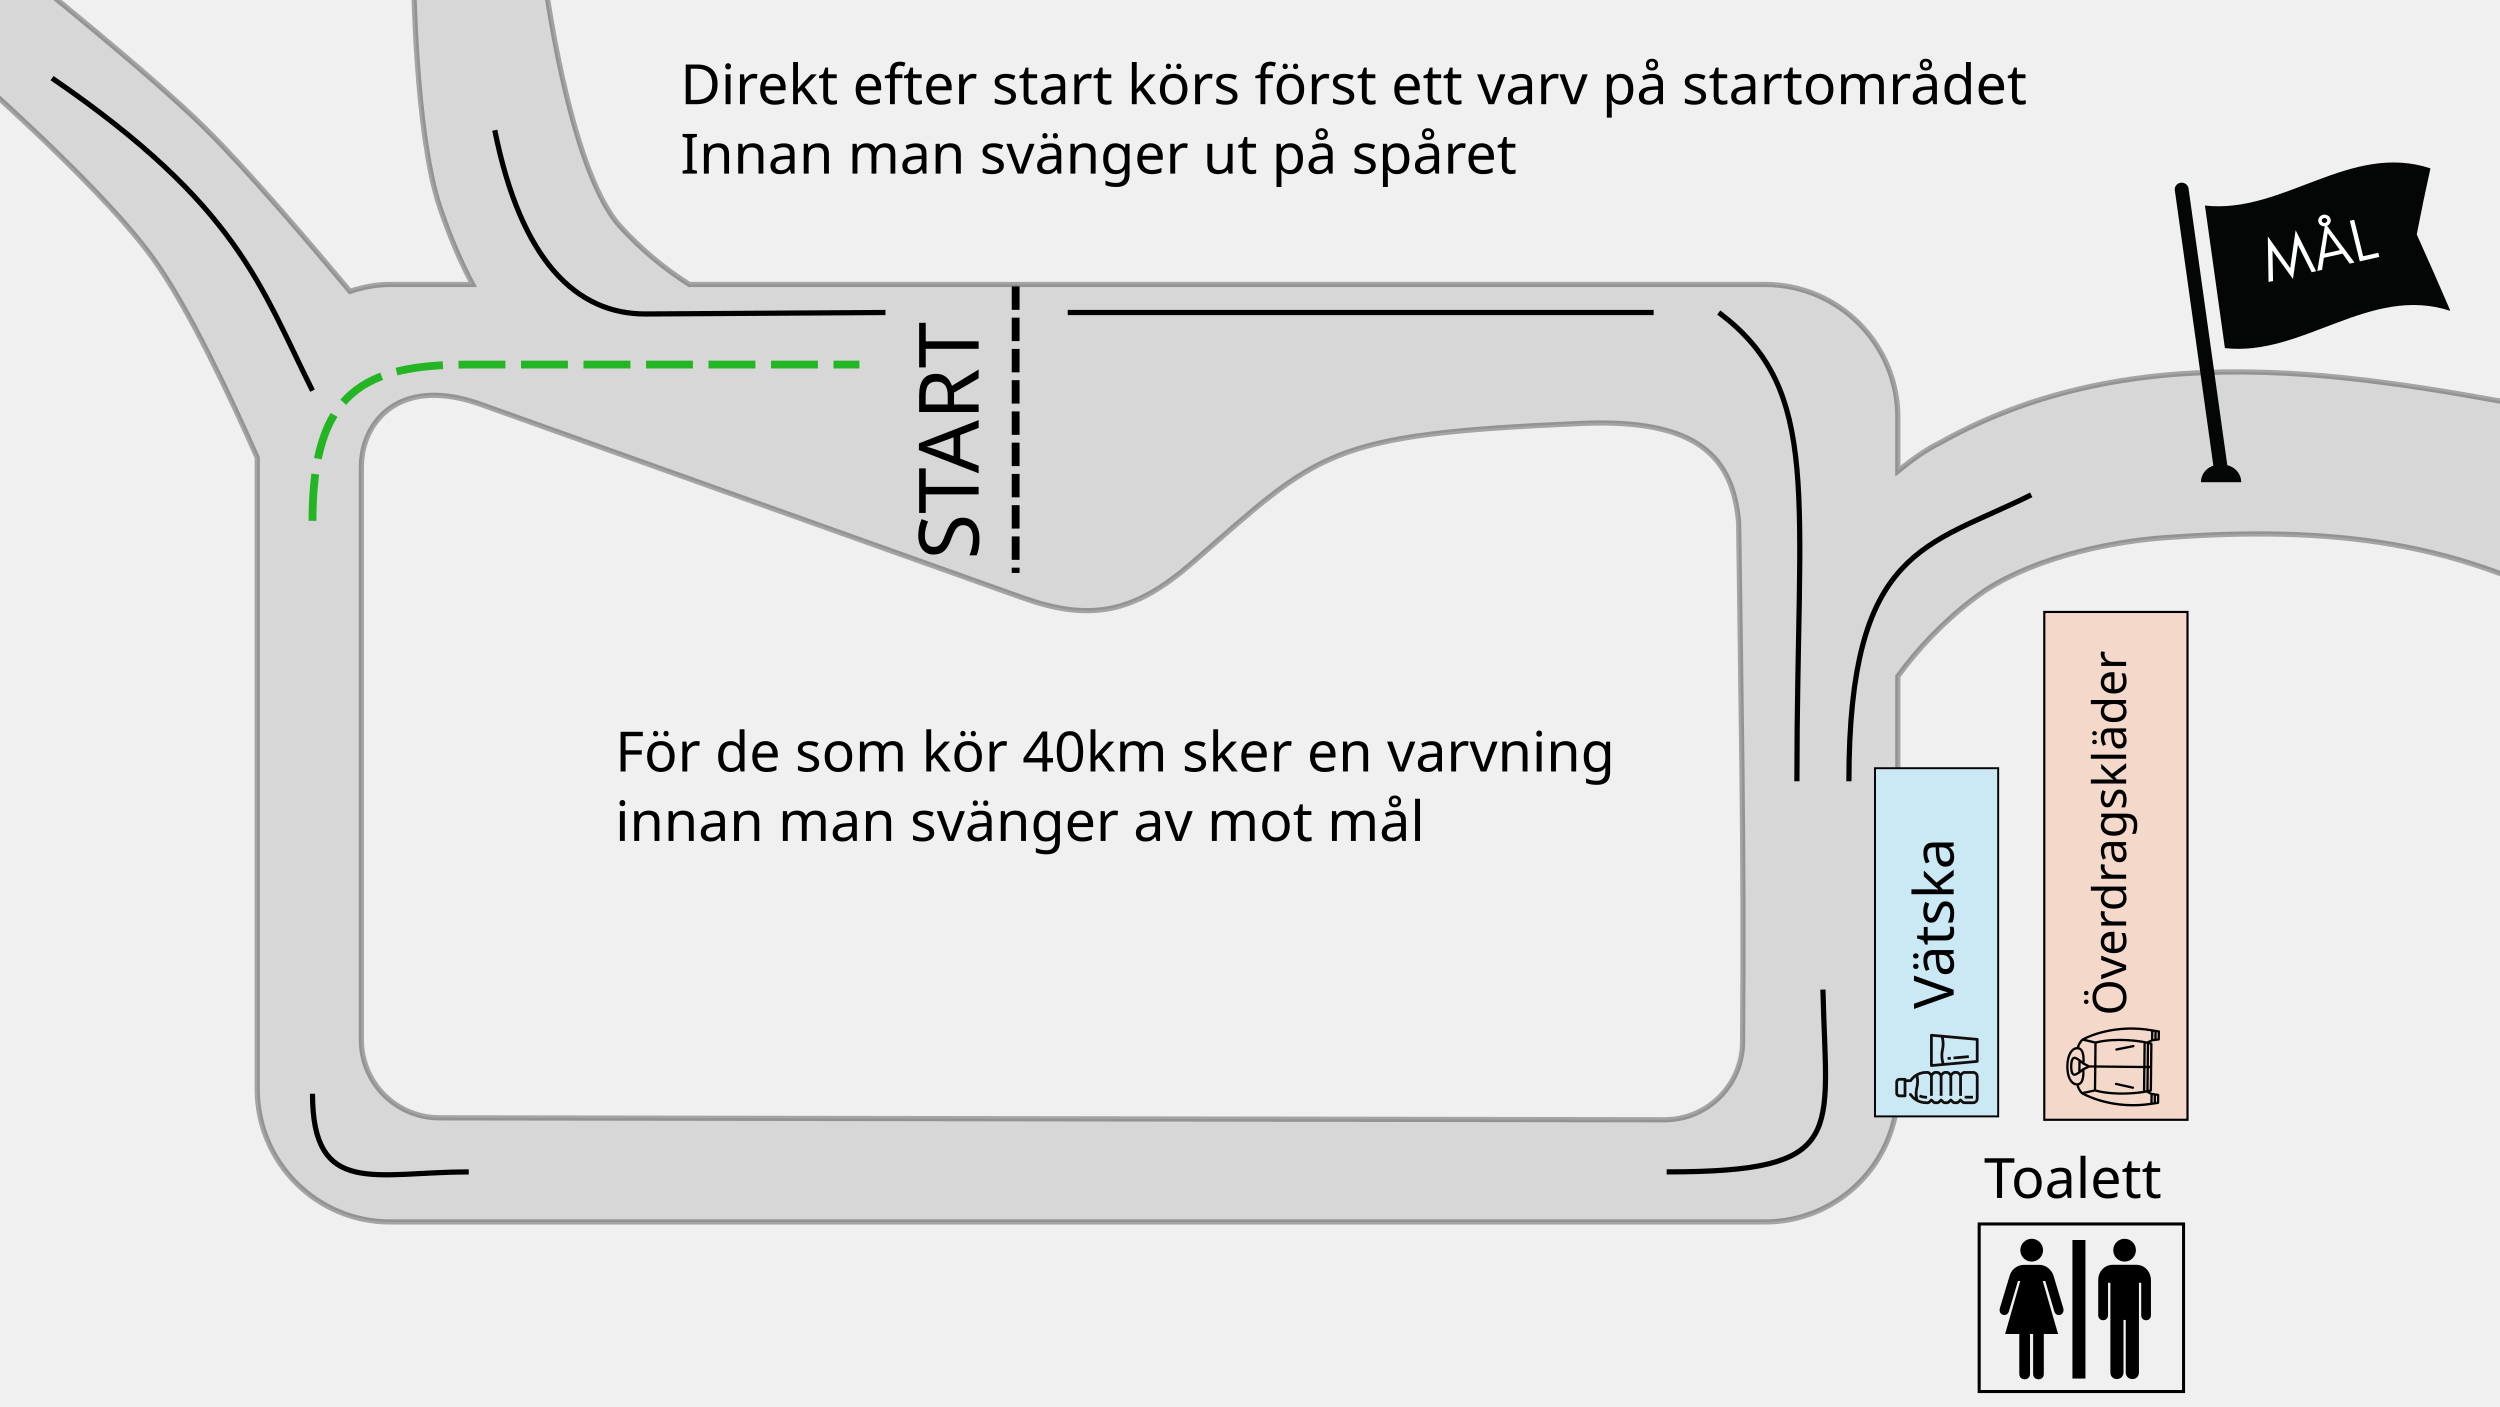
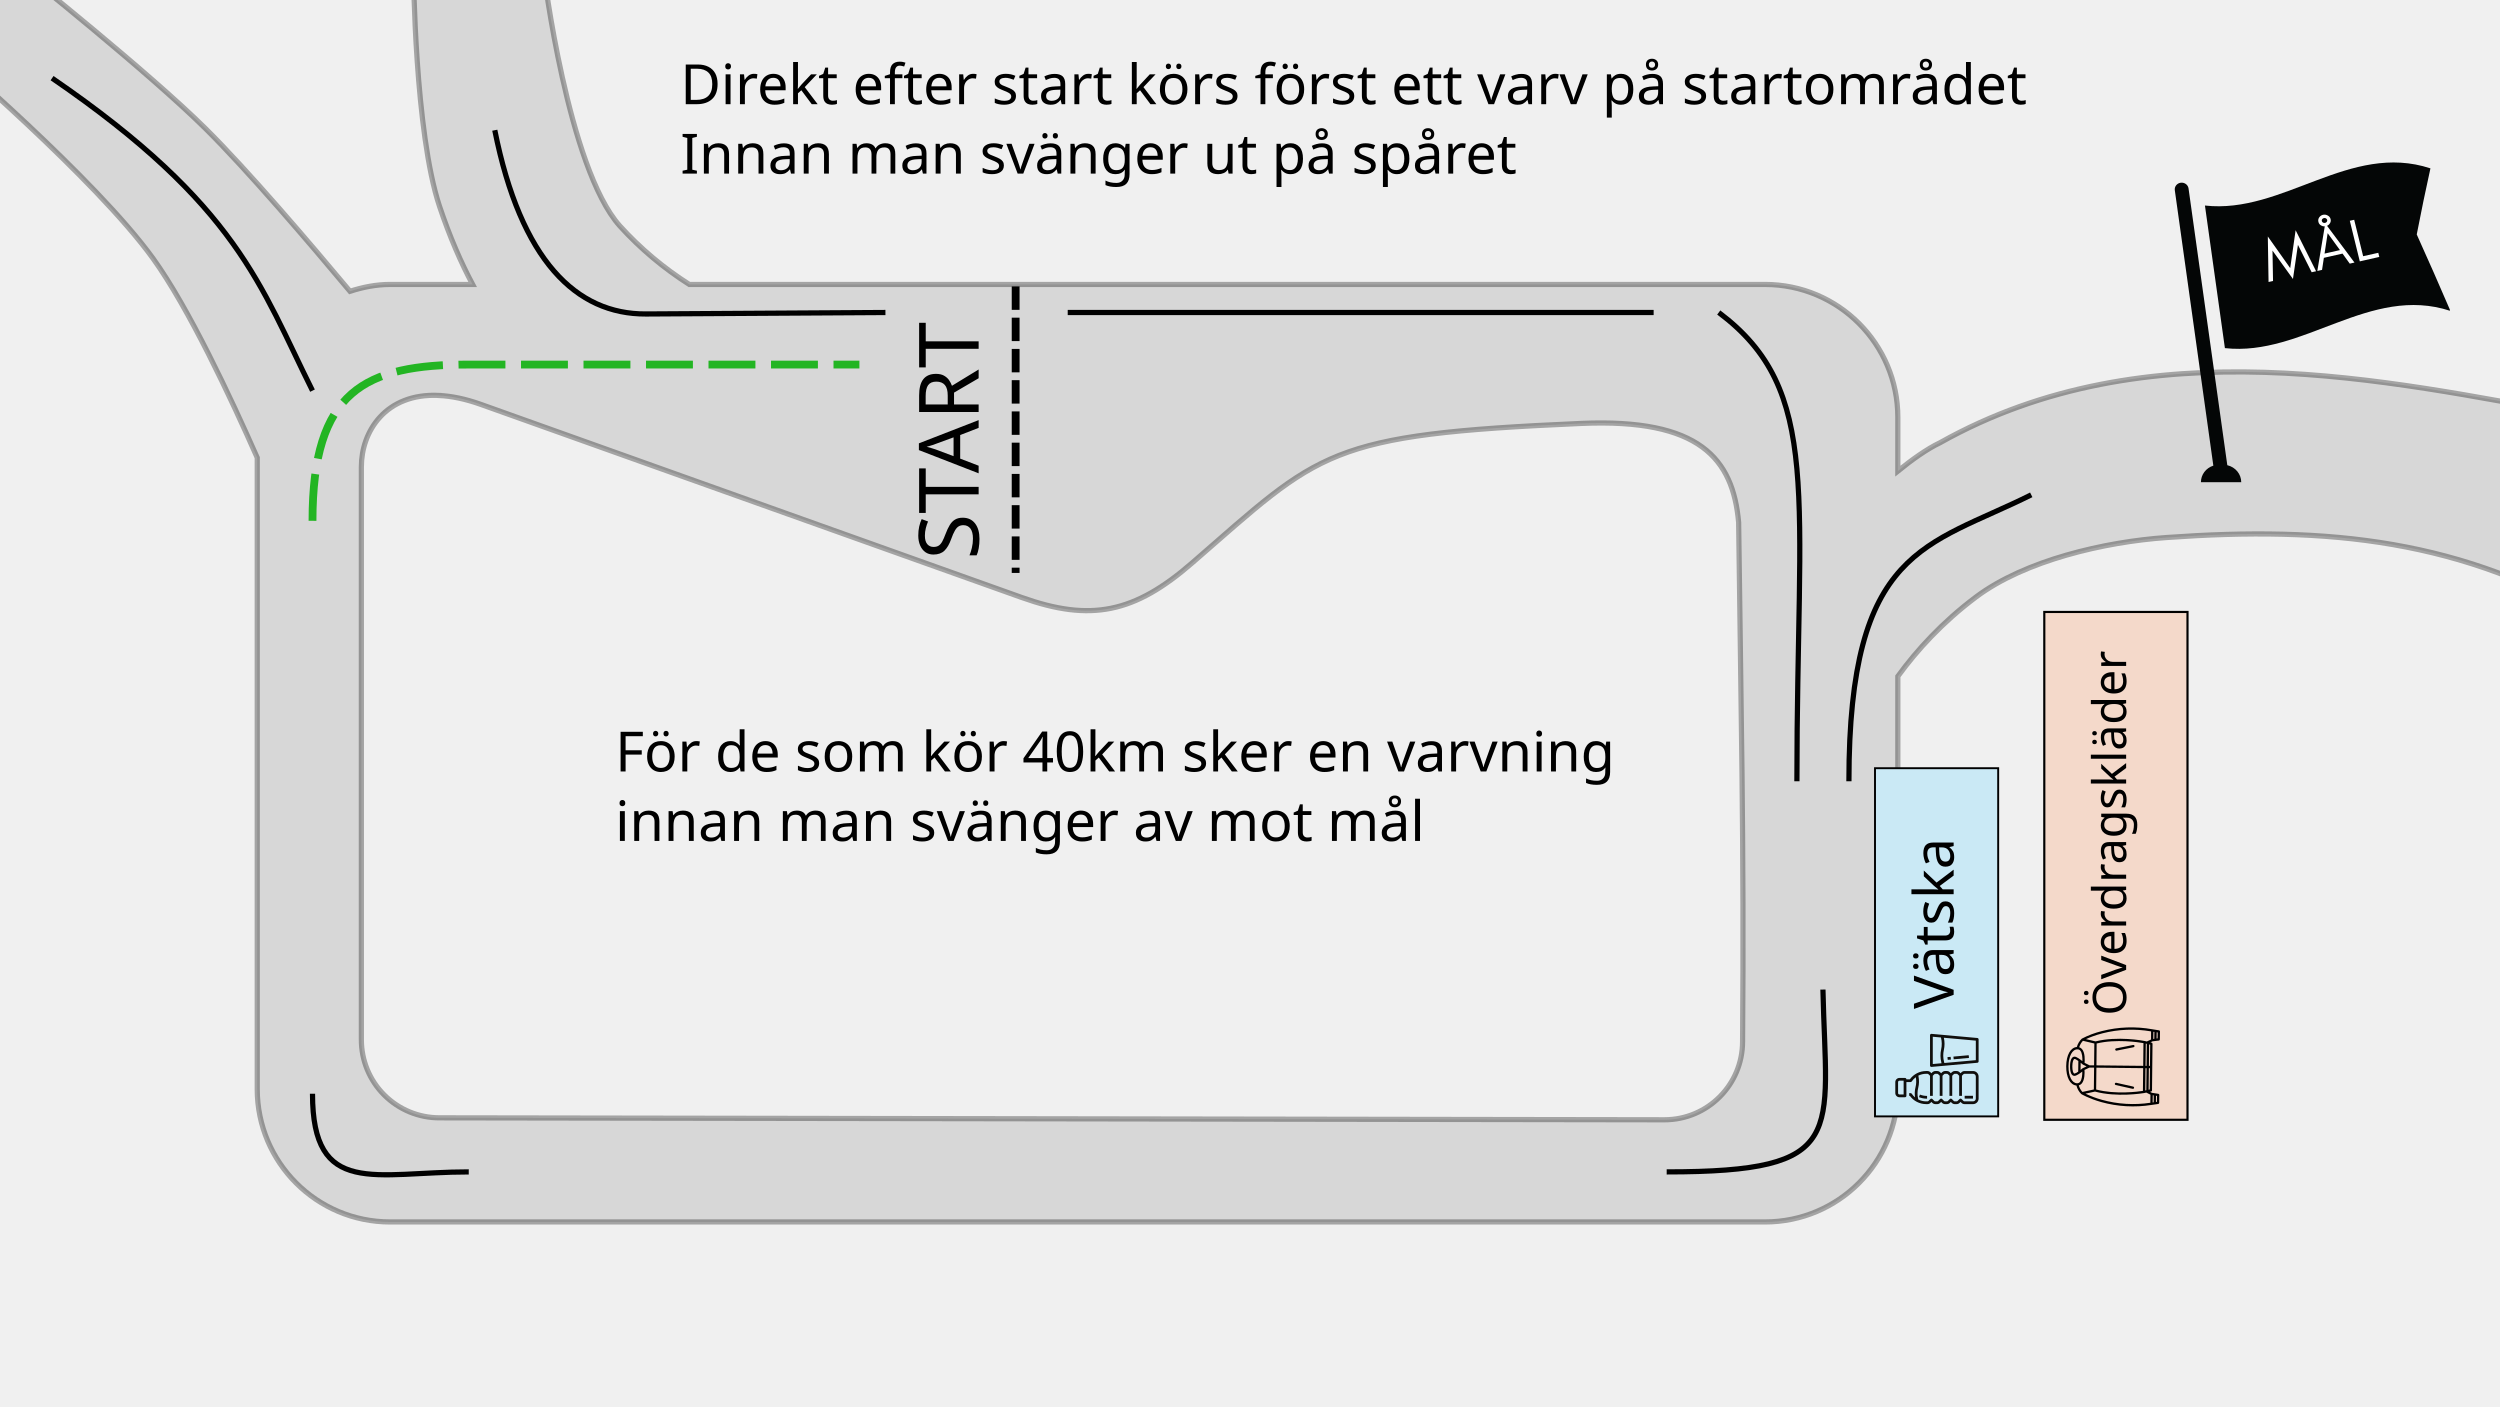
- <svg xmlns="http://www.w3.org/2000/svg" xmlns:xlink="http://www.w3.org/1999/xlink" xml:space="preserve" viewBox="0 0 508 285.75">
-   <defs>
+ <svg xmlns="http://www.w3.org/2000/svg" xmlns:xlink="http://www.w3.org/1999/xlink" xml:space="preserve" viewBox="0 0 508 285.75" version="1.1" id="svg129">
+   <defs id="defs3">
    <path id="a" fill="context-stroke" fill-rule="evenodd" stroke-linejoin="round" stroke-width=".63" d="M8.72 4.03-2.21.02 8.72-4a6.84 6.84 0 0 0 0 8.03z" />
  </defs>
-   <defs>
+   <defs id="defs29">
    <clipPath id="d">
-       <path d="M140 104.16h25V128h-25Zm0 0" />
+       <path d="M140 104.16h25V128h-25Zm0 0" id="path5" />
    </clipPath>
    <clipPath id="e">
-       <path d="M221 130h54.68v119H221Zm0 0" />
+       <path d="M221 130h54.68v119H221Zm0 0" id="path8" />
    </clipPath>
    <clipPath id="f">
-       <path d="M236 104.16h25V128h-25Zm0 0" />
+       <path d="M236 104.16h25V128h-25Zm0 0" id="path11" />
    </clipPath>
    <clipPath id="g">
-       <path d="M82.82 137.22H102v47.97H82.82Zm0 0" />
+       <path d="M82.82 137.22H102v47.97H82.82Zm0 0" id="path14" />
    </clipPath>
    <clipPath id="h">
-       <path d="M104 157h19.32v28.2H104Zm0 0" />
+       <path d="M104 157h19.32v28.2H104Zm0 0" id="path17" />
    </clipPath>
    <clipPath id="i">
-       <path d="M90 39.18h222.45V216H90Zm0 0" />
+       <path d="M90 39.18h222.45V216H90Zm0 0" id="path20" />
    </clipPath>
    <marker id="c" orient="auto" overflow="visible" refX="0" refY="0">
-       <use xlink:href="#a" fill-rule="evenodd" stroke-linejoin="round" stroke-width=".63" transform="matrix(-1.1 0 0 -1.1 -1.1 0)" />
+       <use xlink:href="#a" fill-rule="evenodd" stroke-linejoin="round" stroke-width=".63" transform="matrix(-1.1 0 0 -1.1 -1.1 0)" id="use23" />
    </marker>
    <marker id="b" orient="auto" overflow="visible" refX="0" refY="0">
-       <use xlink:href="#a" fill-rule="evenodd" stroke-linejoin="round" stroke-width=".63" transform="translate(1.1) scale(1.1)" />
+       <use xlink:href="#a" fill-rule="evenodd" stroke-linejoin="round" stroke-width=".63" transform="translate(1.1) scale(1.1)" id="use26" />
    </marker>
  </defs>
-   <g stroke="#000" stroke-width="1.06">
-     <path fill="#858585" fill-opacity=".24" stroke-opacity=".32" d="m4.64-5.7-15.87 15.88S19.43 36.33 31.1 52.52C38.33 62.54 46.88 80.78 52.27 93v128.3a27 27 0 0 0 27 27h279.37a27 27 0 0 0 27-27v-83.87c3.88-5.33 9.05-11 15.88-16.12 9.98-7.48 26.2-11.2 38.64-12.08 32.89-2.36 60.48.37 88.36 17.37l-5.3-42.33c-38.31-6.87-86.8-17.99-129 5.69-2.67 1.27-5.71 3.45-8.58 5.77V84.8a27 27 0 0 0-27-27H140.07a68.9 68.9 0 0 1-14.12-11.88C115.38 34.09 110.48-5.7 110.48-5.7H84.02s.27 32.56 5.29 47.62c2.1 6.28 4.4 11.5 6.73 15.88H79.27c-2.86 0-5.56.56-8.15 1.39-8.1-9.69-20.87-24.67-29.44-33.14C30.13 14.62 4.64-5.7 4.64-5.7Zm84.57 86.06c2.5.12 5.33.68 8.49 1.81l109.92 39.24c13.98 4.99 22.87 3.2 34.64-7.04 26.15-22.7 27.07-26.07 79.06-28.33 24.07-1.05 30.81 7.14 31.97 20.1.42 34.18 1.14 66.41.8 105.53a15.88 15.88 0 0 1-15.87 15.87l-248.91-.4a15.85 15.85 0 0 1-15.88-15.87V94.85c0-7.15 4.9-15.02 15.78-14.5z" color="#000" />
-     <path fill="none" d="M216.96 63.5h119.06" />
+   <g stroke="#000" stroke-width="1.06" id="g35">
+     <path fill="#858585" fill-opacity=".24" stroke-opacity=".32" d="m4.64-5.7-15.87 15.88S19.43 36.33 31.1 52.52C38.33 62.54 46.88 80.78 52.27 93v128.3a27 27 0 0 0 27 27h279.37a27 27 0 0 0 27-27v-83.87c3.88-5.33 9.05-11 15.88-16.12 9.98-7.48 26.2-11.2 38.64-12.08 32.89-2.36 60.48.37 88.36 17.37l-5.3-42.33c-38.31-6.87-86.8-17.99-129 5.69-2.67 1.27-5.71 3.45-8.58 5.77V84.8a27 27 0 0 0-27-27H140.07a68.9 68.9 0 0 1-14.12-11.88C115.38 34.09 110.48-5.7 110.48-5.7H84.02s.27 32.56 5.29 47.62c2.1 6.28 4.4 11.5 6.73 15.88H79.27c-2.86 0-5.56.56-8.15 1.39-8.1-9.69-20.87-24.67-29.44-33.14C30.13 14.62 4.64-5.7 4.64-5.7Zm84.57 86.06c2.5.12 5.33.68 8.49 1.81l109.92 39.24c13.98 4.99 22.87 3.2 34.64-7.04 26.15-22.7 27.07-26.07 79.06-28.33 24.07-1.05 30.81 7.14 31.97 20.1.42 34.18 1.14 66.41.8 105.53a15.88 15.88 0 0 1-15.87 15.87l-248.91-.4a15.85 15.85 0 0 1-15.88-15.87V94.85c0-7.15 4.9-15.02 15.78-14.5z" color="#000" id="path31" />
+     <path fill="none" d="M216.96 63.5h119.06" id="path33" />
  </g>
-   <path fill="none" stroke="#23b523" stroke-dasharray="9.53 3.17" stroke-width="1.59" marker-start="url(#b)" d="M63.5 105.83c0-26.45 10.58-31.75 31.75-31.75h79.38" />
-   <path fill="none" stroke="#000" stroke-width="1.06" marker-end="url(#c)" d="M63.5 222.25c0 21.17 12.71 15.88 31.75 15.88" />
-   <path fill="none" stroke="#000" stroke-width="1.06" marker-end="url(#c)" d="M338.67 238.13c37.04 0 32.4-7.5 31.75-37.05" />
-   <path fill="none" stroke="#000" stroke-width="1.06" marker-end="url(#c)" d="M375.7 158.75c0-47.63 15.88-47.63 37.05-58.2" />
-   <path fill="none" stroke="#000" stroke-width="1.06" marker-end="url(#c)" d="m179.92 63.5-48.66.3c-14.18.08-25.43-10.88-30.72-37.34" />
-   <path fill="none" stroke="#000" stroke-dasharray="4.76 1.59" stroke-width="1.59" d="M206.38 58.2v58.22" />
-   <text xml:space="preserve" x="-113.7" y="198.86" stroke-width=".26" font-family="sans-serif" font-size="16.93" style="line-height:1.25" transform="rotate(-90)">
-     <tspan x="-113.7" y="198.86">START</tspan>
+   <path fill="none" stroke="#23b523" stroke-dasharray="9.53 3.17" stroke-width="1.59" marker-start="url(#b)" d="M63.5 105.83c0-26.45 10.58-31.75 31.75-31.75h79.38" id="path37" />
+   <path fill="none" stroke="#000" stroke-width="1.06" marker-end="url(#c)" d="M63.5 222.25c0 21.17 12.71 15.88 31.75 15.88" id="path39" />
+   <path fill="none" stroke="#000" stroke-width="1.06" marker-end="url(#c)" d="M338.67 238.13c37.04 0 32.4-7.5 31.75-37.05" id="path41" />
+   <path fill="none" stroke="#000" stroke-width="1.06" marker-end="url(#c)" d="M375.7 158.75c0-47.63 15.88-47.63 37.05-58.2" id="path43" />
+   <path fill="none" stroke="#000" stroke-width="1.06" marker-end="url(#c)" d="m179.92 63.5-48.66.3c-14.18.08-25.43-10.88-30.72-37.34" id="path45" />
+   <path fill="none" stroke="#000" stroke-dasharray="4.76 1.59" stroke-width="1.59" d="M206.38 58.2v58.22" id="path47" />
+   <text xml:space="preserve" x="-113.7" y="198.86" stroke-width=".26" font-family="sans-serif" font-size="16.93" style="line-height:1.25" transform="rotate(-90)" id="text51">
+     <tspan x="-113.7" y="198.86" id="tspan49">START</tspan>
  </text>
-   <path fill="none" stroke="#000" stroke-width="1.06" marker-end="url(#c)" d="M10.58 15.88C48.42 41.8 52.92 58.2 63.5 79.38" />
-   <path fill="none" stroke="#000" stroke-width=".62" d="M402.17 248.71h41.53v34.05h-41.53z" />
-   <path fill="none" d="M375.5 223.74h88.48v88.88H375.5z" />
-   <path d="M421.12 280.12h2.64v-28.15h-2.64zm0 0" />
-   <g clip-path="url(#d)" transform="matrix(.1966 0 0 .1975 382.88 231.15)">
-     <path d="M152.43 127.62a11.75 11.75 0 0 0 11.71-11.75 11.79 11.79 0 0 0-11.71-11.73 11.81 11.81 0 0 0-11.8 11.73 11.78 11.78 0 0 0 11.8 11.75" />
+   <path fill="none" stroke="#000" stroke-width="1.06" marker-end="url(#c)" d="M10.58 15.88C48.42 41.8 52.92 58.2 63.5 79.38" id="path53" />
+   <path fill="none" d="M375.5 223.74h88.48v88.88H375.5z" id="path57" />
+   <path fill="#cae9f5" stroke="#000" stroke-width=".39" d="M381 156.1h25.03v70.75H381z" id="path75" />
+   <path fill="#f4d9ca" stroke="#000" stroke-width=".44" d="M415.4 124.35h29.1v103.19h-29.1z" id="path77" />
+   <g clip-path="url(#g)" transform="rotate(-90 295.15 -41.57) scale(.3528)" id="g81">
+     <path fill="#100f0d" d="M100.29 155.73a.8.8 0 0 1-.24.57l-.89.9H87.6v1.6h11.57l.9.9c.14.14.23.34.23.55v1.08a.8.8 0 0 1-.24.56l-.89.9H87.6v1.6h11.57l.9.9a.8.8 0 0 1 .23.56v1.08a.8.8 0 0 1-.24.56l-.89.9H87.6v1.6h11.57l.9.9a.8.8 0 0 1 .23.56v1.07a.8.8 0 0 1-.24.57l-.89.9H87.6v1.6h11.57l.9.89a.8.8 0 0 1 .23.57v4.93c0 .88-.72 1.6-1.6 1.6H86a1.6 1.6 0 0 1-1.58-1.6v-4.93a.8.8 0 0 1 .23-.57l1.13-1.13a.81.81 0 0 0 0-1.13l-1.13-1.13a.8.8 0 0 1-.23-.57v-1.07a.8.8 0 0 1 .23-.57l1.13-1.13a.81.81 0 0 0 0-1.13l-1.13-1.13a.8.8 0 0 1-.23-.56v-1.08a.8.8 0 0 1 .23-.56l1.13-1.13a.81.81 0 0 0 0-1.14l-1.13-1.13a.8.8 0 0 1-.23-.56v-1.08c0-.21.08-.41.23-.56l1.13-1.13a.8.8 0 0 0 .23-.57.8.8 0 0 0-.23-.56l-1.13-1.13a.8.8 0 0 1-.23-.57v-.77c0-1.56.37-3.12 1.07-4.51l.57-.13a13.4 13.4 0 0 1 6.16.08 14.85 14.85 0 0 0 6.58.16l.43-.09a9.97 9.97 0 0 1 1.07 4.5zM88.38 139.6c0-.44.35-.8.8-.8h6.34c.44 0 .8.36.8.8v2.4h-7.94zm8.73 5.98v-1.98a.8.8 0 0 0 .8-.8v-3.2a2.4 2.4 0 0 0-2.39-2.4h-6.35a2.4 2.4 0 0 0-2.38 2.4v3.2c0 .44.36.8.8.8h7.93v2.4c0 .27.14.52.36.66a9.9 9.9 0 0 1 2.45 2.36c-1.89.36-3.87.3-5.73-.17a15 15 0 0 0-5.89-.28 9.8 9.8 0 0 1 2.11-1.9.8.8 0 0 0 .35-.67v-.8H87.6v.38a11.36 11.36 0 0 0-3.4 3.92 11.65 11.65 0 0 0-1.37 5.46v.77c0 .64.25 1.25.7 1.7l.56.56-.56.57c-.45.45-.7 1.05-.7 1.7v1.07c0 .64.25 1.24.7 1.7l.56.56-.56.57c-.45.45-.7 1.05-.7 1.7v1.07c0 .64.25 1.24.7 1.7l.56.56-.56.56c-.45.46-.7 1.06-.7 1.7v1.07c0 .64.25 1.25.7 1.7l.56.57-.56.56a2.4 2.4 0 0 0-.7 1.7v4.93a3.2 3.2 0 0 0 3.18 3.2h12.7a3.19 3.19 0 0 0 3.17-3.2v-4.93a2.4 2.4 0 0 0-.7-1.7l-.56-.56.57-.57c.44-.45.7-1.06.7-1.7v-1.07c0-.64-.26-1.24-.7-1.7l-.57-.56.57-.57c.44-.45.7-1.05.7-1.7v-1.07c0-.64-.26-1.24-.7-1.7l-.57-.56.57-.57c.44-.45.7-1.05.7-1.7v-1.07c0-.64-.26-1.24-.7-1.7l-.57-.56.57-.56c.44-.45.7-1.06.7-1.7v-.77a11.62 11.62 0 0 0-4.77-9.38" id="path79" />
  </g>
-   <path d="M412.5 271.07v8.1c0 1.47-2.18 1.47-2.18 0v-8.1h-2.88l3.08-10.77h-.47l-1.83 6.15c-.43 1.34-2.25.79-1.84-.65l2.01-6.66a3.05 3.05 0 0 1 2.83-2.12h3.18c1.64 0 2.6 1.36 2.85 2.12l2 6.66c.41 1.43-1.4 2.03-1.83.63l-1.81-6.13h-.53l3.12 10.77h-2.9v8.12c0 1.45-2.16 1.44-2.17 0v-8.12h-.63" />
-   <g clip-path="url(#e)" transform="matrix(.1966 0 0 .1975 382.88 231.15)">
-     <path d="M235.99 130.93c-8.22.02-14.85 6.85-14.84 15.39v36.35c-.01 7.05 10.16 7.05 10.15 0v-33.22h2.43v92.1c-.01 9.4 13.54 9.13 13.54 0v-53.92h2.34v53.92c-.01 9.13 13.6 9.4 13.62 0v-92.1h2.35v33.22c-.01 7.1 10.11 7.1 10.06 0V146.5c.03-7.83-5.98-15.53-15-15.56h-24.65" />
+   <path fill="#100f0d" d="M400.91 223.23v-.56h-1.69v.56h1.7m-9.39.02h.05v-.56h-.05c-.48 0-.95-.1-1.4-.27l-.2.52c.5.2 1.05.31 1.6.31" id="path83" />
+   <g clip-path="url(#h)" transform="rotate(-90 295.15 -41.57) scale(.3528)" id="g87">
+     <path fill="#100f0d" d="M119.4 183.58h-11.25l-1.63-18.14.73-.18c2.2-.56 4.53-.59 6.75-.09 2.32.52 4.75.52 7.06 0zm2.24-24.79-.43 4.7-.1.03c-2.2.55-4.55.59-6.76.09a16.27 16.27 0 0 0-7.5.1l-.48.12-.45-5.04zm1.45-1.34a.8.8 0 0 0-.58-.25h-17.46a.8.8 0 0 0-.59.25.82.82 0 0 0-.2.62l2.38 26.38a.8.8 0 0 0 .79.73h12.7a.8.8 0 0 0 .79-.73l2.38-26.38a.8.8 0 0 0-.2-.62" id="path85" />
  </g>
-   <g clip-path="url(#f)" transform="matrix(.1966 0 0 .1975 382.88 231.15)">
-     <path d="M248.4 127.62c6.45.02 11.7-5.24 11.72-11.75a11.7 11.7 0 1 0-23.43 0 11.67 11.67 0 0 0 11.71 11.75" />
+   <path fill="#100f0d" d="m395.72 214.8.06.56.65-.05-.06-.56-.65.06m1.28.44 3.1-.28-.06-.55-3.1.28.05.55" id="path89" />
+   <path fill="#040606" d="m452.59 94.54-7.88-56.25a1.41 1.36 0 0 0-1.59-1.16 1.42 1.36 0 0 0-1.2 1.52l7.83 55.97a3.68 3.53 0 0 0-2.52 3.36h8.19a3.71 3.56 0 0 0-2.83-3.45" id="path91" />
+   <g clip-path="url(#i)" transform="matrix(.2245 0 0 .2152 427.67 24.58)" id="g95">
+     <path fill="#040606" d="M282.46 107.18c4.02-21.63 8.15-42.48 12.39-62.42-72.98-25.12-133.37 43.39-204.1 35.1l18.07 134.63c70.73 8.25 131.11-60.25 204.12-35.14a4232.3 4232.3 0 0 0-30.48-72.17" id="path93" />
  </g>
-   <path fill="#cae9f5" stroke="#000" stroke-width=".39" d="M381 156.1h25.03v70.75H381z" />
-   <path fill="#f4d9ca" stroke="#000" stroke-width=".44" d="M415.4 124.35h29.1v103.19h-29.1z" />
-   <g clip-path="url(#g)" transform="rotate(-90 295.15 -41.57) scale(.3528)">
-     <path fill="#100f0d" d="M100.29 155.73a.8.8 0 0 1-.24.57l-.89.9H87.6v1.6h11.57l.9.9c.14.14.23.34.23.55v1.08a.8.8 0 0 1-.24.56l-.89.9H87.6v1.6h11.57l.9.9a.8.8 0 0 1 .23.56v1.08a.8.8 0 0 1-.24.56l-.89.9H87.6v1.6h11.57l.9.9a.8.8 0 0 1 .23.56v1.07a.8.8 0 0 1-.24.57l-.89.9H87.6v1.6h11.57l.9.89a.8.8 0 0 1 .23.57v4.93c0 .88-.72 1.6-1.6 1.6H86a1.6 1.6 0 0 1-1.58-1.6v-4.93a.8.8 0 0 1 .23-.57l1.13-1.13a.81.81 0 0 0 0-1.13l-1.13-1.13a.8.8 0 0 1-.23-.57v-1.07a.8.8 0 0 1 .23-.57l1.13-1.13a.81.81 0 0 0 0-1.13l-1.13-1.13a.8.8 0 0 1-.23-.56v-1.08a.8.8 0 0 1 .23-.56l1.13-1.13a.81.81 0 0 0 0-1.14l-1.13-1.13a.8.8 0 0 1-.23-.56v-1.08c0-.21.08-.41.23-.56l1.13-1.13a.8.8 0 0 0 .23-.57.8.8 0 0 0-.23-.56l-1.13-1.13a.8.8 0 0 1-.23-.57v-.77c0-1.56.37-3.12 1.07-4.51l.57-.13a13.4 13.4 0 0 1 6.16.08 14.85 14.85 0 0 0 6.58.16l.43-.09a9.97 9.97 0 0 1 1.07 4.5zM88.38 139.6c0-.44.35-.8.8-.8h6.34c.44 0 .8.36.8.8v2.4h-7.94zm8.73 5.98v-1.98a.8.8 0 0 0 .8-.8v-3.2a2.4 2.4 0 0 0-2.39-2.4h-6.35a2.4 2.4 0 0 0-2.38 2.4v3.2c0 .44.36.8.8.8h7.93v2.4c0 .27.14.52.36.66a9.9 9.9 0 0 1 2.45 2.36c-1.89.36-3.87.3-5.73-.17a15 15 0 0 0-5.89-.28 9.8 9.8 0 0 1 2.11-1.9.8.8 0 0 0 .35-.67v-.8H87.6v.38a11.36 11.36 0 0 0-3.4 3.92 11.65 11.65 0 0 0-1.37 5.46v.77c0 .64.25 1.25.7 1.7l.56.56-.56.57c-.45.45-.7 1.05-.7 1.7v1.07c0 .64.25 1.24.7 1.7l.56.56-.56.57c-.45.45-.7 1.05-.7 1.7v1.07c0 .64.25 1.24.7 1.7l.56.56-.56.56c-.45.46-.7 1.06-.7 1.7v1.07c0 .64.25 1.25.7 1.7l.56.57-.56.56a2.4 2.4 0 0 0-.7 1.7v4.93a3.2 3.2 0 0 0 3.18 3.2h12.7a3.19 3.19 0 0 0 3.17-3.2v-4.93a2.4 2.4 0 0 0-.7-1.7l-.56-.56.57-.57c.44-.45.7-1.06.7-1.7v-1.07c0-.64-.26-1.24-.7-1.7l-.57-.56.57-.57c.44-.45.7-1.05.7-1.7v-1.07c0-.64-.26-1.24-.7-1.7l-.57-.56.57-.57c.44-.45.7-1.05.7-1.7v-1.07c0-.64-.26-1.24-.7-1.7l-.57-.56.57-.56c.44-.45.7-1.06.7-1.7v-.77a11.62 11.62 0 0 0-4.77-9.38" />
-   </g>
-   <path fill="#100f0d" d="M400.91 223.23v-.56h-1.69v.56h1.7m-9.39.02h.05v-.56h-.05c-.48 0-.95-.1-1.4-.27l-.2.52c.5.2 1.05.31 1.6.31" />
-   <g clip-path="url(#h)" transform="rotate(-90 295.15 -41.57) scale(.3528)">
-     <path fill="#100f0d" d="M119.4 183.58h-11.25l-1.63-18.14.73-.18c2.2-.56 4.53-.59 6.75-.09 2.32.52 4.75.52 7.06 0zm2.24-24.79-.43 4.7-.1.03c-2.2.55-4.55.59-6.76.09a16.27 16.27 0 0 0-7.5.1l-.48.12-.45-5.04zm1.45-1.34a.8.8 0 0 0-.58-.25h-17.46a.8.8 0 0 0-.59.25.82.82 0 0 0-.2.62l2.38 26.38a.8.8 0 0 0 .79.73h12.7a.8.8 0 0 0 .79-.73l2.38-26.38a.8.8 0 0 0-.2-.62" />
-   </g>
-   <path fill="#100f0d" d="m395.72 214.8.06.56.65-.05-.06-.56-.65.06m1.28.44 3.1-.28-.06-.55-3.1.28.05.55" />
-   <path fill="#040606" d="m452.59 94.54-7.88-56.25a1.41 1.36 0 0 0-1.59-1.16 1.42 1.36 0 0 0-1.2 1.52l7.83 55.97a3.68 3.53 0 0 0-2.52 3.36h8.19a3.71 3.56 0 0 0-2.83-3.45" />
-   <g clip-path="url(#i)" transform="matrix(.2245 0 0 .2152 427.67 24.58)">
-     <path fill="#040606" d="M282.46 107.18c4.02-21.63 8.15-42.48 12.39-62.42-72.98-25.12-133.37 43.39-204.1 35.1l18.07 134.63c70.73 8.25 131.11-60.25 204.12-35.14a4232.3 4232.3 0 0 0-30.48-72.17" />
-   </g>
-   <path fill="#fff" d="m469.73 55.32.9-.2-4.16-8.34-1.1 7.7-4.55-6.43.15 9.25.91-.2-.11-6.18 4.16 5.77 1.01-6.94Zm2.62-3.79.63-4.15 2.5 3.44zm6.08 1.82-5.57-7.46a1.23 1.18 0 0 0 .54-.45 1.14 1.1 0 0 0 .18-.91 1.14 1.1 0 0 0-.59-.74 1.27 1.22 0 0 0-1.73.39 1.17 1.12 0 0 0-.16.9 1.13 1.09 0 0 0 .57.75c.23.13.47.19.72.17l-1.51 9.06.96-.22.37-2.45 3.79-.86 1.47 2.04zm-6.57-8.8c.08-.12.2-.2.36-.24a.55.55 0 0 1 .41.06c.13.08.22.18.25.32.04.13.01.25-.07.37a.56.54 0 0 1-.35.23.57.57 0 0 1-.43-.06.52.5 0 0 1-.17-.69Zm8.33 7.51-1.82-7.4-.89.2 2.03 8.25.88-.2 3.08-.7-.2-.84Zm0 0" />
-   <path fill="none" stroke="#000" stroke-width="1.06" marker-end="url(#c)" d="M365.13 158.75c0-58.2 5.29-79.38-15.88-95.25" />
-   <text xml:space="preserve" x="138.25" y="21.17" stroke-width=".26" font-family="sans-serif" font-size="11.29" style="line-height:1.25">
-     <tspan x="138.25" y="21.17">Direkt efter start körs först ett varv på startområdet</tspan>
-     <tspan x="138.25" y="35.28">Innan man svänger ut på spåret</tspan>
+   <path fill="#fff" d="m469.73 55.32.9-.2-4.16-8.34-1.1 7.7-4.55-6.43.15 9.25.91-.2-.11-6.18 4.16 5.77 1.01-6.94Zm2.62-3.79.63-4.15 2.5 3.44zm6.08 1.82-5.57-7.46a1.23 1.18 0 0 0 .54-.45 1.14 1.1 0 0 0 .18-.91 1.14 1.1 0 0 0-.59-.74 1.27 1.22 0 0 0-1.73.39 1.17 1.12 0 0 0-.16.9 1.13 1.09 0 0 0 .57.75c.23.13.47.19.72.17l-1.51 9.06.96-.22.37-2.45 3.79-.86 1.47 2.04zm-6.57-8.8c.08-.12.2-.2.36-.24a.55.55 0 0 1 .41.06c.13.08.22.18.25.32.04.13.01.25-.07.37a.56.54 0 0 1-.35.23.57.57 0 0 1-.43-.06.52.5 0 0 1-.17-.69Zm8.33 7.51-1.82-7.4-.89.2 2.03 8.25.88-.2 3.08-.7-.2-.84Zm0 0" id="path97" />
+   <path fill="none" stroke="#000" stroke-width="1.06" marker-end="url(#c)" d="M365.13 158.75c0-58.2 5.29-79.38-15.88-95.25" id="path99" />
+   <text xml:space="preserve" x="138.25" y="21.17" stroke-width=".26" font-family="sans-serif" font-size="11.29" style="line-height:1.25" id="text105">
+     <tspan x="138.25" y="21.17" id="tspan101">Direkt efter start körs först ett varv på startområdet</tspan>
+     <tspan x="138.25" y="35.28" id="tspan103">Innan man svänger ut på spåret</tspan>
  </text>
-   <text xml:space="preserve" x="125.01" y="156.76" stroke-width=".26" font-family="sans-serif" font-size="11.29" style="line-height:1.25">
-     <tspan x="125.01" y="156.76">För de som kör 40km sker en varvning</tspan>
-     <tspan x="125.01" y="170.88">innan man svänger av mot mål</tspan>
+   <text xml:space="preserve" x="125.01" y="156.76" stroke-width=".26" font-family="sans-serif" font-size="11.29" style="line-height:1.25" id="text111">
+     <tspan x="125.01" y="156.76" id="tspan107">För de som kör 40km sker en varvning</tspan>
+     <tspan x="125.01" y="170.88" id="tspan109">innan man svänger av mot mål</tspan>
  </text>
-   <path d="M433.64 221.08a.24.24 0 0 1-.28.17l-3.49-.78a.24.24 0 0 1 .1-.46l3.49.78c.11.03.22.13.18.29zm-.09-8.28-3.5.7a.24.24 0 0 1-.1-.46l3.5-.7a.24.24 0 0 1 .28.17.24.24 0 0 1-.18.28z" />
-   <path d="M427.12 209.51a18.31 18.31 0 0 0-4.09 1.54 3.7 3.7 0 0 0-1.02 1.7c-1.27.1-2.14 1.63-2.16 3.9s.8 3.82 2.08 3.93a3.7 3.7 0 0 0 .98 1.73c.01.02 1.56.92 4.05 1.63a24.06 24.06 0 0 0 10.26.58l1.33-.19a.24.24 0 0 0 .2-.23l.02-1.6a.24.24 0 0 0-.2-.24l-1.3-.2-.4-.2.24-.06a.24.24 0 0 0 .18-.22l.1-9.49a.24.24 0 0 0-.18-.23l-.24-.06.41-.2 1.3-.16a.24.24 0 0 0 .21-.23l.02-1.61a.24.24 0 0 0-.2-.24l-1.33-.21a24.06 24.06 0 0 0-10.26.36zm-4.63 3.3a3.4 3.4 0 0 1 .76-1.32l2.32.55-.05 4.43h-.93l-1-.5c.04-.52.12-2.05-.53-2.8a1.19 1.19 0 0 0-.57-.37zm3.45 8.58.05-4.44 9.5.1-.05 4.62c-.98.15-5.54.76-9.5-.28Zm9.98.19.04-4.52h.22l-.05 4.47zm-11.93-4.89-.74.35a.23.23 0 0 0-.08.04l-.4.33.02-1.46a11.17 11.17 0 0 1 .46.38zm-1.7 1.07a2.1 2.1 0 0 1-.75.39c-.27 0-.45-.62-.44-1.49.01-.87.2-1.48.47-1.48.12 0 .41.17.75.41zm-1.97-1.1c.02-2.04.77-3.45 1.82-3.43.23 0 .42.08.57.25.4.47.46 1.48.43 2.15-.46-.38-1.18-.91-1.57-.92-.6 0-.93.69-.94 1.95s.3 1.95.9 1.96c.39 0 1.11-.5 1.59-.88.01.66-.06 1.67-.48 2.13a.73.73 0 0 1-.58.25c-1.04-.01-1.76-1.44-1.74-3.47Zm2.09 3.89c.22-.06.41-.18.58-.36.66-.73.62-2.27.58-2.78l1.01-.48.94.01-.05 4.44-2.33.5a3.36 3.36 0 0 1-.73-1.33zm15.89 2.14-.01 1.2-.2.03.01-1.26zm-.67-.1-.01 1.4-.2.02.02-1.45zm-.66-.15-.02 1.64a23.59 23.59 0 0 1-9.84-.6 20.2 20.2 0 0 1-3.35-1.25l1.94-.42c4.42 1.2 9.63.36 10 .3l.42-.1zm-.15-1.06-.22.05.05-4.37h.22zm.1-9.1-.05 4.31h-.21l.04-4.37zm-.69-.17-.05 4.48h-.21l.05-4.53zm-.68-.15-.05 4.62-9.5-.1.04-4.44c3.98-.96 8.53-.25 9.5-.08zm2.89-2.16-.02 1.2-.2.02.02-1.26zm-.67-.11-.02 1.4-.2.02.02-1.45zm-.67-.11-.01 1.65-.86.4-.42-.1c-.37-.08-5.55-1.03-10 .08l-1.94-.46c.64-.3 1.8-.78 3.36-1.18a23.59 23.59 0 0 1 9.87-.39z" />
-   <text xml:space="preserve" x="-205.02" y="396.98" stroke-width=".26" font-family="sans-serif" font-size="11.29" style="line-height:1.25" transform="rotate(-90)">
-     <tspan x="-205.02" y="396.98">Vätska</tspan>
+   <path d="M433.64 221.08a.24.24 0 0 1-.28.17l-3.49-.78a.24.24 0 0 1 .1-.46l3.49.78c.11.03.22.13.18.29zm-.09-8.28-3.5.7a.24.24 0 0 1-.1-.46l3.5-.7a.24.24 0 0 1 .28.17.24.24 0 0 1-.18.28z" id="path113" />
+   <path d="M427.12 209.51a18.31 18.31 0 0 0-4.09 1.54 3.7 3.7 0 0 0-1.02 1.7c-1.27.1-2.14 1.63-2.16 3.9s.8 3.82 2.08 3.93a3.7 3.7 0 0 0 .98 1.73c.01.02 1.56.92 4.05 1.63a24.06 24.06 0 0 0 10.26.58l1.33-.19a.24.24 0 0 0 .2-.23l.02-1.6a.24.24 0 0 0-.2-.24l-1.3-.2-.4-.2.24-.06a.24.24 0 0 0 .18-.22l.1-9.49a.24.24 0 0 0-.18-.23l-.24-.06.41-.2 1.3-.16a.24.24 0 0 0 .21-.23l.02-1.61a.24.24 0 0 0-.2-.24l-1.33-.21a24.06 24.06 0 0 0-10.26.36zm-4.63 3.3a3.4 3.4 0 0 1 .76-1.32l2.32.55-.05 4.43h-.93l-1-.5c.04-.52.12-2.05-.53-2.8a1.19 1.19 0 0 0-.57-.37zm3.45 8.58.05-4.44 9.5.1-.05 4.62c-.98.15-5.54.76-9.5-.28Zm9.98.19.04-4.52h.22l-.05 4.47zm-11.93-4.89-.74.35a.23.23 0 0 0-.08.04l-.4.33.02-1.46a11.17 11.17 0 0 1 .46.38zm-1.7 1.07a2.1 2.1 0 0 1-.75.39c-.27 0-.45-.62-.44-1.49.01-.87.2-1.48.47-1.48.12 0 .41.17.75.41zm-1.97-1.1c.02-2.04.77-3.45 1.82-3.43.23 0 .42.08.57.25.4.47.46 1.48.43 2.15-.46-.38-1.18-.91-1.57-.92-.6 0-.93.69-.94 1.95s.3 1.95.9 1.96c.39 0 1.11-.5 1.59-.88.01.66-.06 1.67-.48 2.13a.73.73 0 0 1-.58.25c-1.04-.01-1.76-1.44-1.74-3.47Zm2.09 3.89c.22-.06.41-.18.58-.36.66-.73.62-2.27.58-2.78l1.01-.48.94.01-.05 4.44-2.33.5a3.36 3.36 0 0 1-.73-1.33zm15.89 2.14-.01 1.2-.2.03.01-1.26zm-.67-.1-.01 1.4-.2.02.02-1.45zm-.66-.15-.02 1.64a23.59 23.59 0 0 1-9.84-.6 20.2 20.2 0 0 1-3.35-1.25l1.94-.42c4.42 1.2 9.63.36 10 .3l.42-.1zm-.15-1.06-.22.05.05-4.37h.22zm.1-9.1-.05 4.31h-.21l.04-4.37zm-.69-.17-.05 4.48h-.21l.05-4.53zm-.68-.15-.05 4.62-9.5-.1.04-4.44c3.98-.96 8.53-.25 9.5-.08zm2.89-2.16-.02 1.2-.2.02.02-1.26zm-.67-.11-.02 1.4-.2.02.02-1.45zm-.67-.11-.01 1.65-.86.4-.42-.1c-.37-.08-5.55-1.03-10 .08l-1.94-.46c.64-.3 1.8-.78 3.36-1.18a23.59 23.59 0 0 1 9.87-.39z" id="path115" />
+   <text xml:space="preserve" x="-205.02" y="396.98" stroke-width=".26" font-family="sans-serif" font-size="11.29" style="line-height:1.25" transform="rotate(-90)" id="text119">
+     <tspan x="-205.02" y="396.98" id="tspan117">Vätska</tspan>
  </text>
-   <text xml:space="preserve" x="-206.36" y="432.03" stroke-width=".22" font-family="sans-serif" font-size="9.44" style="line-height:1.25" transform="rotate(-90)">
-     <tspan x="-206.36" y="432.03">Överdragskläder</tspan>
-   </text>
-   <text xml:space="preserve" x="403.16" y="243.42" stroke-width=".26" font-family="sans-serif" font-size="11.29" style="line-height:1.25">
-     <tspan x="403.16" y="243.42">Toalett</tspan>
+   <text xml:space="preserve" x="-206.36" y="432.03" stroke-width=".22" font-family="sans-serif" font-size="9.44" style="line-height:1.25" transform="rotate(-90)" id="text123">
+     <tspan x="-206.36" y="432.03" id="tspan121">Överdragskläder</tspan>
  </text>
</svg>
